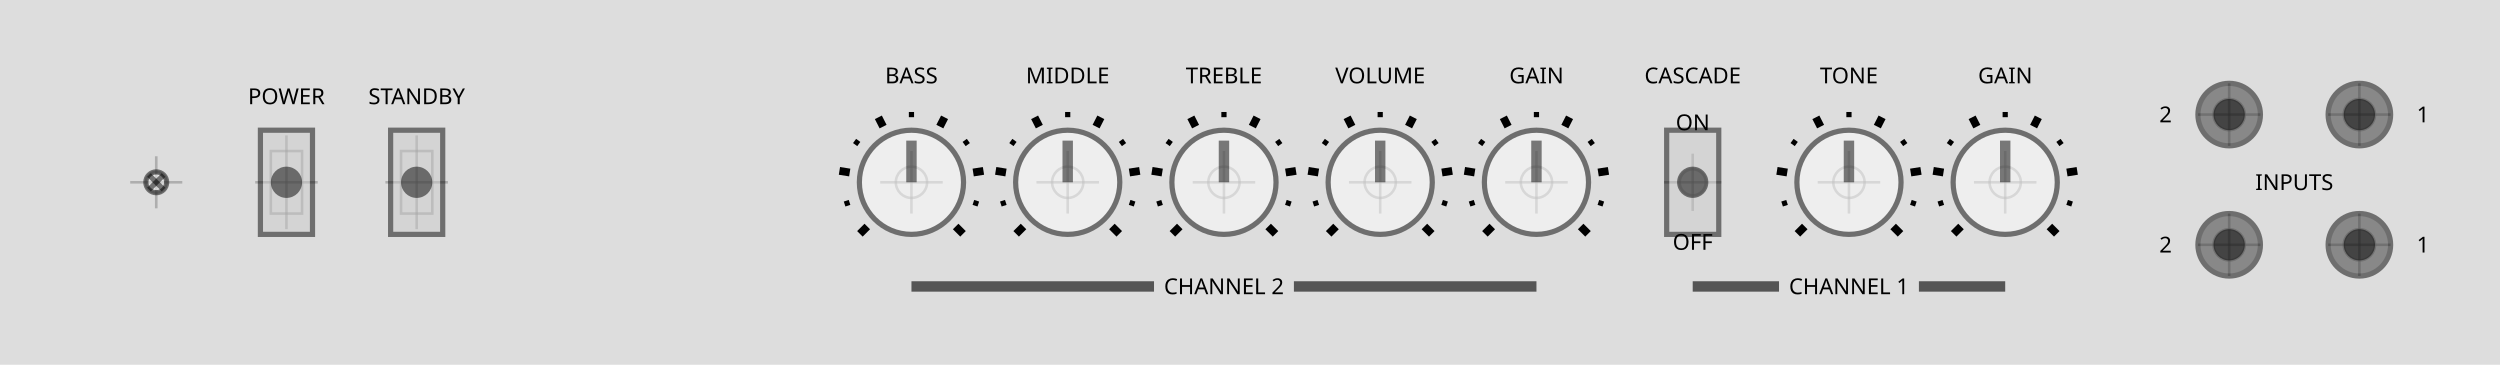
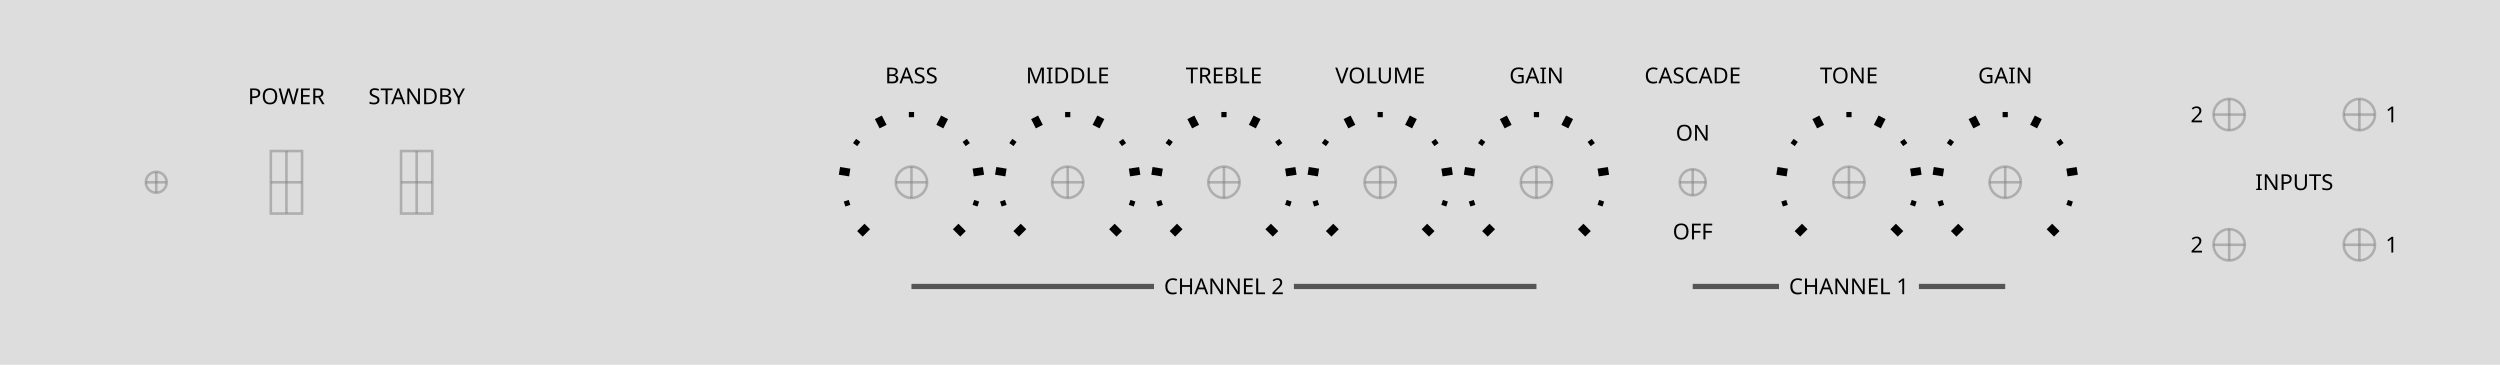
<svg xmlns="http://www.w3.org/2000/svg" baseProfile="full" height="70.0mm" version="1.1" viewBox="0 0 480.0 70.0" width="480.0mm">
  <defs />
  <rect fill="#dddddd" height="70.0" width="480.0" x="0" y="0" />
  <circle cx="30.0" cy="35.0" fill="none" r="2.0" stroke="gray" stroke-opacity="0.5" stroke-width="0.5" />
-   <line stroke="gray" stroke-opacity="0.5" stroke-width="0.5" x1="25.0" x2="35.0" y1="35.0" y2="35.0" />
-   <line stroke="gray" stroke-opacity="0.5" stroke-width="0.5" x1="30.0" x2="30.0" y1="30.0" y2="40.0" />
-   <circle cx="30.0" cy="35.0" fill="#eeeeee" opacity="0.5" r="2.0" stroke="black" stroke-width="1" />
-   <line opacity="0.5" stroke="black" stroke-width="1" x1="28.6" x2="31.4" y1="33.6" y2="36.4" />
-   <line opacity="0.5" stroke="black" stroke-width="1" x1="31.4" x2="28.6" y1="33.6" y2="36.4" />
+   <line stroke="gray" stroke-opacity="0.5" stroke-width="0.5" x1="28.0" x2="32.0" y1="35.0" y2="35.0" />
+   <line stroke="gray" stroke-opacity="0.5" stroke-width="0.5" x1="30.0" x2="30.0" y1="33.0" y2="37.0" />
  <rect fill="none" height="12.0" stroke="gray" stroke-opacity="0.5" stroke-width="0.5" width="6.0" x="52.0" y="29.0" />
-   <line stroke="gray" stroke-opacity="0.5" stroke-width="0.5" x1="49.0" x2="61.0" y1="35.0" y2="35.0" />
-   <line stroke="gray" stroke-opacity="0.5" stroke-width="0.5" x1="55.0" x2="55.0" y1="26.0" y2="44.0" />
-   <rect fill="#cccccc" height="20.0" opacity="0.5" stroke="black" width="10.0" x="50.0" y="25.0" />
-   <circle cx="55.0" cy="35.0" fill="black" opacity="0.5" r="3.0" />
+   <line stroke="gray" stroke-opacity="0.5" stroke-width="0.5" x1="52.0" x2="58.0" y1="35.0" y2="35.0" />
+   <line stroke="gray" stroke-opacity="0.5" stroke-width="0.5" x1="55.0" x2="55.0" y1="29.0" y2="41.0" />
  <text fill="black" font-family="sans-serif" font-size="4.233" font-weight="normal" text-anchor="middle" x="55.0" y="20.0">POWER</text>
  <rect fill="none" height="12.0" stroke="gray" stroke-opacity="0.5" stroke-width="0.5" width="6.0" x="77.0" y="29.0" />
-   <line stroke="gray" stroke-opacity="0.5" stroke-width="0.5" x1="74.0" x2="86.0" y1="35.0" y2="35.0" />
-   <line stroke="gray" stroke-opacity="0.5" stroke-width="0.5" x1="80.0" x2="80.0" y1="26.0" y2="44.0" />
-   <rect fill="#cccccc" height="20.0" opacity="0.5" stroke="black" width="10.0" x="75.0" y="25.0" />
-   <circle cx="80.0" cy="35.0" fill="black" opacity="0.5" r="3.0" />
+   <line stroke="gray" stroke-opacity="0.5" stroke-width="0.5" x1="77.0" x2="83.0" y1="35.0" y2="35.0" />
+   <line stroke="gray" stroke-opacity="0.5" stroke-width="0.5" x1="80.0" x2="80.0" y1="29.0" y2="41.0" />
  <text fill="black" font-family="sans-serif" font-size="4.233" font-weight="normal" text-anchor="middle" x="80.0" y="20.0">STANDBY</text>
  <text fill="black" font-family="sans-serif" font-size="4.233" font-weight="normal" text-anchor="middle" x="235.0" y="56.482">CHANNEL 2</text>
-   <line stroke="#555555" stroke-width="2.0" x1="175.0" x2="221.57" y1="55.0" y2="55.0" />
-   <line stroke="#555555" stroke-width="2.0" x1="248.43" x2="295.0" y1="55.0" y2="55.0" />
+   <line stroke="#555555" stroke-width="1.0" x1="175.0" x2="221.57" y1="55.0" y2="55.0" />
+   <line stroke="#555555" stroke-width="1.0" x1="248.43" x2="295.0" y1="55.0" y2="55.0" />
  <circle cx="175.0" cy="35.0" fill="none" r="3.0" stroke="gray" stroke-opacity="0.5" stroke-width="0.5" />
-   <line stroke="gray" stroke-opacity="0.5" stroke-width="0.5" x1="169.0" x2="181.0" y1="35.0" y2="35.0" />
-   <line stroke="gray" stroke-opacity="0.5" stroke-width="0.5" x1="175.0" x2="175.0" y1="29.0" y2="41.0" />
+   <line stroke="gray" stroke-opacity="0.5" stroke-width="0.5" x1="172.0" x2="178.0" y1="35.0" y2="35.0" />
+   <line stroke="gray" stroke-opacity="0.5" stroke-width="0.5" x1="175.0" x2="175.0" y1="32.0" y2="38.0" />
  <line stroke="black" stroke-width="1.5" x1="166.515" x2="165.101" y1="43.485" y2="44.899" />
  <line stroke="black" stroke-width="1" x1="163.112" x2="162.161" y1="38.863" y2="39.172" />
  <line stroke="black" stroke-width="1.5" x1="163.148" x2="161.172" y1="33.123" y2="32.81" />
  <line stroke="black" stroke-width="1" x1="164.887" x2="164.078" y1="27.653" y2="27.065" />
  <line stroke="black" stroke-width="1.5" x1="169.552" x2="168.644" y1="24.308" y2="22.526" />
  <line stroke="black" stroke-width="1" x1="175.0" x2="175.0" y1="22.5" y2="21.5" />
  <line stroke="black" stroke-width="1.5" x1="180.448" x2="181.356" y1="24.308" y2="22.526" />
  <line stroke="black" stroke-width="1" x1="185.113" x2="185.922" y1="27.653" y2="27.065" />
  <line stroke="black" stroke-width="1.5" x1="186.852" x2="188.828" y1="33.123" y2="32.81" />
  <line stroke="black" stroke-width="1" x1="186.888" x2="187.839" y1="38.863" y2="39.172" />
  <line stroke="black" stroke-width="1.5" x1="183.485" x2="184.899" y1="43.485" y2="44.899" />
-   <circle cx="175.0" cy="35.0" fill="white" opacity="0.5" r="10.0" stroke="black" stroke-width="1" />
-   <line opacity="0.5" stroke="black" stroke-width="2" x1="175.0" x2="175.0" y1="35.0" y2="27.0" />
  <text fill="black" font-family="sans-serif" font-size="4.233" font-weight="normal" text-anchor="middle" x="175.0" y="16.0">BASS</text>
  <circle cx="205.0" cy="35.0" fill="none" r="3.0" stroke="gray" stroke-opacity="0.5" stroke-width="0.5" />
-   <line stroke="gray" stroke-opacity="0.5" stroke-width="0.5" x1="199.0" x2="211.0" y1="35.0" y2="35.0" />
-   <line stroke="gray" stroke-opacity="0.5" stroke-width="0.5" x1="205.0" x2="205.0" y1="29.0" y2="41.0" />
+   <line stroke="gray" stroke-opacity="0.5" stroke-width="0.5" x1="202.0" x2="208.0" y1="35.0" y2="35.0" />
+   <line stroke="gray" stroke-opacity="0.5" stroke-width="0.5" x1="205.0" x2="205.0" y1="32.0" y2="38.0" />
  <line stroke="black" stroke-width="1.5" x1="196.515" x2="195.101" y1="43.485" y2="44.899" />
  <line stroke="black" stroke-width="1" x1="193.112" x2="192.161" y1="38.863" y2="39.172" />
  <line stroke="black" stroke-width="1.5" x1="193.148" x2="191.172" y1="33.123" y2="32.81" />
  <line stroke="black" stroke-width="1" x1="194.887" x2="194.078" y1="27.653" y2="27.065" />
  <line stroke="black" stroke-width="1.5" x1="199.552" x2="198.644" y1="24.308" y2="22.526" />
  <line stroke="black" stroke-width="1" x1="205.0" x2="205.0" y1="22.5" y2="21.5" />
  <line stroke="black" stroke-width="1.5" x1="210.448" x2="211.356" y1="24.308" y2="22.526" />
  <line stroke="black" stroke-width="1" x1="215.113" x2="215.922" y1="27.653" y2="27.065" />
  <line stroke="black" stroke-width="1.5" x1="216.852" x2="218.828" y1="33.123" y2="32.81" />
  <line stroke="black" stroke-width="1" x1="216.888" x2="217.839" y1="38.863" y2="39.172" />
  <line stroke="black" stroke-width="1.5" x1="213.485" x2="214.899" y1="43.485" y2="44.899" />
-   <circle cx="205.0" cy="35.0" fill="white" opacity="0.5" r="10.0" stroke="black" stroke-width="1" />
-   <line opacity="0.5" stroke="black" stroke-width="2" x1="205.0" x2="205.0" y1="35.0" y2="27.0" />
  <text fill="black" font-family="sans-serif" font-size="4.233" font-weight="normal" text-anchor="middle" x="205.0" y="16.0">MIDDLE</text>
  <circle cx="235.0" cy="35.0" fill="none" r="3.0" stroke="gray" stroke-opacity="0.5" stroke-width="0.5" />
-   <line stroke="gray" stroke-opacity="0.5" stroke-width="0.5" x1="229.0" x2="241.0" y1="35.0" y2="35.0" />
-   <line stroke="gray" stroke-opacity="0.5" stroke-width="0.5" x1="235.0" x2="235.0" y1="29.0" y2="41.0" />
+   <line stroke="gray" stroke-opacity="0.5" stroke-width="0.5" x1="232.0" x2="238.0" y1="35.0" y2="35.0" />
+   <line stroke="gray" stroke-opacity="0.5" stroke-width="0.5" x1="235.0" x2="235.0" y1="32.0" y2="38.0" />
  <line stroke="black" stroke-width="1.5" x1="226.515" x2="225.101" y1="43.485" y2="44.899" />
  <line stroke="black" stroke-width="1" x1="223.112" x2="222.161" y1="38.863" y2="39.172" />
  <line stroke="black" stroke-width="1.5" x1="223.148" x2="221.172" y1="33.123" y2="32.81" />
  <line stroke="black" stroke-width="1" x1="224.887" x2="224.078" y1="27.653" y2="27.065" />
  <line stroke="black" stroke-width="1.5" x1="229.552" x2="228.644" y1="24.308" y2="22.526" />
  <line stroke="black" stroke-width="1" x1="235.0" x2="235.0" y1="22.5" y2="21.5" />
  <line stroke="black" stroke-width="1.5" x1="240.448" x2="241.356" y1="24.308" y2="22.526" />
  <line stroke="black" stroke-width="1" x1="245.113" x2="245.922" y1="27.653" y2="27.065" />
  <line stroke="black" stroke-width="1.5" x1="246.852" x2="248.828" y1="33.123" y2="32.81" />
  <line stroke="black" stroke-width="1" x1="246.888" x2="247.839" y1="38.863" y2="39.172" />
  <line stroke="black" stroke-width="1.5" x1="243.485" x2="244.899" y1="43.485" y2="44.899" />
-   <circle cx="235.0" cy="35.0" fill="white" opacity="0.5" r="10.0" stroke="black" stroke-width="1" />
-   <line opacity="0.5" stroke="black" stroke-width="2" x1="235.0" x2="235.0" y1="35.0" y2="27.0" />
  <text fill="black" font-family="sans-serif" font-size="4.233" font-weight="normal" text-anchor="middle" x="235.0" y="16.0">TREBLE</text>
  <circle cx="265.0" cy="35.0" fill="none" r="3.0" stroke="gray" stroke-opacity="0.5" stroke-width="0.5" />
-   <line stroke="gray" stroke-opacity="0.5" stroke-width="0.5" x1="259.0" x2="271.0" y1="35.0" y2="35.0" />
-   <line stroke="gray" stroke-opacity="0.5" stroke-width="0.5" x1="265.0" x2="265.0" y1="29.0" y2="41.0" />
+   <line stroke="gray" stroke-opacity="0.5" stroke-width="0.5" x1="262.0" x2="268.0" y1="35.0" y2="35.0" />
+   <line stroke="gray" stroke-opacity="0.5" stroke-width="0.5" x1="265.0" x2="265.0" y1="32.0" y2="38.0" />
  <line stroke="black" stroke-width="1.5" x1="256.515" x2="255.101" y1="43.485" y2="44.899" />
  <line stroke="black" stroke-width="1" x1="253.112" x2="252.161" y1="38.863" y2="39.172" />
  <line stroke="black" stroke-width="1.5" x1="253.148" x2="251.172" y1="33.123" y2="32.81" />
  <line stroke="black" stroke-width="1" x1="254.887" x2="254.078" y1="27.653" y2="27.065" />
  <line stroke="black" stroke-width="1.5" x1="259.552" x2="258.644" y1="24.308" y2="22.526" />
  <line stroke="black" stroke-width="1" x1="265.0" x2="265.0" y1="22.5" y2="21.5" />
  <line stroke="black" stroke-width="1.5" x1="270.448" x2="271.356" y1="24.308" y2="22.526" />
  <line stroke="black" stroke-width="1" x1="275.113" x2="275.922" y1="27.653" y2="27.065" />
  <line stroke="black" stroke-width="1.5" x1="276.852" x2="278.828" y1="33.123" y2="32.81" />
  <line stroke="black" stroke-width="1" x1="276.888" x2="277.839" y1="38.863" y2="39.172" />
  <line stroke="black" stroke-width="1.5" x1="273.485" x2="274.899" y1="43.485" y2="44.899" />
-   <circle cx="265.0" cy="35.0" fill="white" opacity="0.5" r="10.0" stroke="black" stroke-width="1" />
-   <line opacity="0.5" stroke="black" stroke-width="2" x1="265.0" x2="265.0" y1="35.0" y2="27.0" />
  <text fill="black" font-family="sans-serif" font-size="4.233" font-weight="normal" text-anchor="middle" x="265.0" y="16.0">VOLUME</text>
  <circle cx="295.0" cy="35.0" fill="none" r="3.0" stroke="gray" stroke-opacity="0.5" stroke-width="0.5" />
-   <line stroke="gray" stroke-opacity="0.5" stroke-width="0.5" x1="289.0" x2="301.0" y1="35.0" y2="35.0" />
-   <line stroke="gray" stroke-opacity="0.5" stroke-width="0.5" x1="295.0" x2="295.0" y1="29.0" y2="41.0" />
+   <line stroke="gray" stroke-opacity="0.5" stroke-width="0.5" x1="292.0" x2="298.0" y1="35.0" y2="35.0" />
+   <line stroke="gray" stroke-opacity="0.5" stroke-width="0.5" x1="295.0" x2="295.0" y1="32.0" y2="38.0" />
  <line stroke="black" stroke-width="1.5" x1="286.515" x2="285.101" y1="43.485" y2="44.899" />
  <line stroke="black" stroke-width="1" x1="283.112" x2="282.161" y1="38.863" y2="39.172" />
  <line stroke="black" stroke-width="1.5" x1="283.148" x2="281.172" y1="33.123" y2="32.81" />
  <line stroke="black" stroke-width="1" x1="284.887" x2="284.078" y1="27.653" y2="27.065" />
  <line stroke="black" stroke-width="1.5" x1="289.552" x2="288.644" y1="24.308" y2="22.526" />
  <line stroke="black" stroke-width="1" x1="295.0" x2="295.0" y1="22.5" y2="21.5" />
  <line stroke="black" stroke-width="1.5" x1="300.448" x2="301.356" y1="24.308" y2="22.526" />
  <line stroke="black" stroke-width="1" x1="305.113" x2="305.922" y1="27.653" y2="27.065" />
  <line stroke="black" stroke-width="1.5" x1="306.852" x2="308.828" y1="33.123" y2="32.81" />
  <line stroke="black" stroke-width="1" x1="306.888" x2="307.839" y1="38.863" y2="39.172" />
  <line stroke="black" stroke-width="1.5" x1="303.485" x2="304.899" y1="43.485" y2="44.899" />
-   <circle cx="295.0" cy="35.0" fill="white" opacity="0.5" r="10.0" stroke="black" stroke-width="1" />
-   <line opacity="0.5" stroke="black" stroke-width="2" x1="295.0" x2="295.0" y1="35.0" y2="27.0" />
  <text fill="black" font-family="sans-serif" font-size="4.233" font-weight="normal" text-anchor="middle" x="295.0" y="16.0">GAIN</text>
  <text fill="black" font-family="sans-serif" font-size="4.233" font-weight="normal" text-anchor="middle" x="355.0" y="56.482">CHANNEL 1</text>
-   <line stroke="#555555" stroke-width="2.0" x1="325.0" x2="341.57" y1="55.0" y2="55.0" />
-   <line stroke="#555555" stroke-width="2.0" x1="368.43" x2="385.0" y1="55.0" y2="55.0" />
+   <line stroke="#555555" stroke-width="1.0" x1="325.0" x2="341.57" y1="55.0" y2="55.0" />
+   <line stroke="#555555" stroke-width="1.0" x1="368.43" x2="385.0" y1="55.0" y2="55.0" />
  <circle cx="325.0" cy="35.0" fill="none" r="2.5" stroke="gray" stroke-opacity="0.5" stroke-width="0.5" />
-   <line stroke="gray" stroke-opacity="0.5" stroke-width="0.5" x1="319.5" x2="330.5" y1="35.0" y2="35.0" />
-   <line stroke="gray" stroke-opacity="0.5" stroke-width="0.5" x1="325.0" x2="325.0" y1="29.5" y2="40.5" />
-   <text fill="black" font-family="sans-serif" font-size="4.233" font-weight="normal" text-anchor="middle" x="325.0" y="25.0">ON</text>
-   <text fill="black" font-family="sans-serif" font-size="4.233" font-weight="normal" text-anchor="middle" x="325.0" y="47.963">OFF</text>
-   <rect fill="#cccccc" height="20.0" opacity="0.5" stroke="black" width="10.0" x="320.0" y="25.0" />
-   <circle cx="325.0" cy="35.0" fill="black" opacity="0.5" r="3.0" />
+   <line stroke="gray" stroke-opacity="0.5" stroke-width="0.5" x1="322.5" x2="327.5" y1="35.0" y2="35.0" />
+   <line stroke="gray" stroke-opacity="0.5" stroke-width="0.5" x1="325.0" x2="325.0" y1="32.5" y2="37.5" />
+   <text fill="black" font-family="sans-serif" font-size="4.233" font-weight="normal" text-anchor="middle" x="325.0" y="27.0">ON</text>
+   <text fill="black" font-family="sans-serif" font-size="4.233" font-weight="normal" text-anchor="middle" x="325.0" y="45.963">OFF</text>
  <text fill="black" font-family="sans-serif" font-size="4.233" font-weight="normal" text-anchor="middle" x="325.0" y="16.0">CASCADE</text>
  <circle cx="355.0" cy="35.0" fill="none" r="3.0" stroke="gray" stroke-opacity="0.5" stroke-width="0.5" />
-   <line stroke="gray" stroke-opacity="0.5" stroke-width="0.5" x1="349.0" x2="361.0" y1="35.0" y2="35.0" />
-   <line stroke="gray" stroke-opacity="0.5" stroke-width="0.5" x1="355.0" x2="355.0" y1="29.0" y2="41.0" />
+   <line stroke="gray" stroke-opacity="0.5" stroke-width="0.5" x1="352.0" x2="358.0" y1="35.0" y2="35.0" />
+   <line stroke="gray" stroke-opacity="0.5" stroke-width="0.5" x1="355.0" x2="355.0" y1="32.0" y2="38.0" />
  <line stroke="black" stroke-width="1.5" x1="346.515" x2="345.101" y1="43.485" y2="44.899" />
  <line stroke="black" stroke-width="1" x1="343.112" x2="342.161" y1="38.863" y2="39.172" />
  <line stroke="black" stroke-width="1.5" x1="343.148" x2="341.172" y1="33.123" y2="32.81" />
  <line stroke="black" stroke-width="1" x1="344.887" x2="344.078" y1="27.653" y2="27.065" />
  <line stroke="black" stroke-width="1.5" x1="349.552" x2="348.644" y1="24.308" y2="22.526" />
  <line stroke="black" stroke-width="1" x1="355.0" x2="355.0" y1="22.5" y2="21.5" />
  <line stroke="black" stroke-width="1.5" x1="360.448" x2="361.356" y1="24.308" y2="22.526" />
  <line stroke="black" stroke-width="1" x1="365.113" x2="365.922" y1="27.653" y2="27.065" />
  <line stroke="black" stroke-width="1.5" x1="366.852" x2="368.828" y1="33.123" y2="32.81" />
  <line stroke="black" stroke-width="1" x1="366.888" x2="367.839" y1="38.863" y2="39.172" />
  <line stroke="black" stroke-width="1.5" x1="363.485" x2="364.899" y1="43.485" y2="44.899" />
-   <circle cx="355.0" cy="35.0" fill="white" opacity="0.5" r="10.0" stroke="black" stroke-width="1" />
-   <line opacity="0.5" stroke="black" stroke-width="2" x1="355.0" x2="355.0" y1="35.0" y2="27.0" />
  <text fill="black" font-family="sans-serif" font-size="4.233" font-weight="normal" text-anchor="middle" x="355.0" y="16.0">TONE</text>
  <circle cx="385.0" cy="35.0" fill="none" r="3.0" stroke="gray" stroke-opacity="0.5" stroke-width="0.5" />
-   <line stroke="gray" stroke-opacity="0.5" stroke-width="0.5" x1="379.0" x2="391.0" y1="35.0" y2="35.0" />
-   <line stroke="gray" stroke-opacity="0.5" stroke-width="0.5" x1="385.0" x2="385.0" y1="29.0" y2="41.0" />
+   <line stroke="gray" stroke-opacity="0.5" stroke-width="0.5" x1="382.0" x2="388.0" y1="35.0" y2="35.0" />
+   <line stroke="gray" stroke-opacity="0.5" stroke-width="0.5" x1="385.0" x2="385.0" y1="32.0" y2="38.0" />
  <line stroke="black" stroke-width="1.5" x1="376.515" x2="375.101" y1="43.485" y2="44.899" />
  <line stroke="black" stroke-width="1" x1="373.112" x2="372.161" y1="38.863" y2="39.172" />
  <line stroke="black" stroke-width="1.5" x1="373.148" x2="371.172" y1="33.123" y2="32.81" />
  <line stroke="black" stroke-width="1" x1="374.887" x2="374.078" y1="27.653" y2="27.065" />
  <line stroke="black" stroke-width="1.5" x1="379.552" x2="378.644" y1="24.308" y2="22.526" />
  <line stroke="black" stroke-width="1" x1="385.0" x2="385.0" y1="22.5" y2="21.5" />
  <line stroke="black" stroke-width="1.5" x1="390.448" x2="391.356" y1="24.308" y2="22.526" />
  <line stroke="black" stroke-width="1" x1="395.113" x2="395.922" y1="27.653" y2="27.065" />
  <line stroke="black" stroke-width="1.5" x1="396.852" x2="398.828" y1="33.123" y2="32.81" />
  <line stroke="black" stroke-width="1" x1="396.888" x2="397.839" y1="38.863" y2="39.172" />
  <line stroke="black" stroke-width="1.5" x1="393.485" x2="394.899" y1="43.485" y2="44.899" />
-   <circle cx="385.0" cy="35.0" fill="white" opacity="0.5" r="10.0" stroke="black" stroke-width="1" />
-   <line opacity="0.5" stroke="black" stroke-width="2" x1="385.0" x2="385.0" y1="35.0" y2="27.0" />
  <text fill="black" font-family="sans-serif" font-size="4.233" font-weight="normal" text-anchor="middle" x="385.0" y="16.0">GAIN</text>
  <text fill="black" font-family="sans-serif" font-size="4.233" font-weight="normal" text-anchor="middle" x="440.5" y="36.482">INPUTS</text>
  <circle cx="428.0" cy="22.0" fill="none" r="3.0" stroke="gray" stroke-opacity="0.5" stroke-width="0.5" />
-   <line stroke="gray" stroke-opacity="0.5" stroke-width="0.5" x1="422.0" x2="434.0" y1="22.0" y2="22.0" />
-   <line stroke="gray" stroke-opacity="0.5" stroke-width="0.5" x1="428.0" x2="428.0" y1="16.0" y2="28.0" />
-   <circle cx="428.0" cy="22.0" fill="#333333" opacity="0.5" r="6.0" stroke="black" stroke-width="1" />
-   <circle cx="428.0" cy="22.0" fill="black" opacity="0.5" r="3.0" />
-   <text fill="black" font-family="sans-serif" font-size="4.233" font-weight="normal" text-anchor="end" x="417.0" y="23.482">2</text>
+   <line stroke="gray" stroke-opacity="0.5" stroke-width="0.5" x1="425.0" x2="431.0" y1="22.0" y2="22.0" />
+   <line stroke="gray" stroke-opacity="0.5" stroke-width="0.5" x1="428.0" x2="428.0" y1="19.0" y2="25.0" />
+   <text fill="black" font-family="sans-serif" font-size="4.233" font-weight="normal" text-anchor="end" x="423.0" y="23.482">2</text>
  <circle cx="428.0" cy="47.0" fill="none" r="3.0" stroke="gray" stroke-opacity="0.5" stroke-width="0.5" />
-   <line stroke="gray" stroke-opacity="0.5" stroke-width="0.5" x1="422.0" x2="434.0" y1="47.0" y2="47.0" />
-   <line stroke="gray" stroke-opacity="0.5" stroke-width="0.5" x1="428.0" x2="428.0" y1="41.0" y2="53.0" />
-   <circle cx="428.0" cy="47.0" fill="#333333" opacity="0.5" r="6.0" stroke="black" stroke-width="1" />
-   <circle cx="428.0" cy="47.0" fill="black" opacity="0.5" r="3.0" />
-   <text fill="black" font-family="sans-serif" font-size="4.233" font-weight="normal" text-anchor="end" x="417.0" y="48.482">2</text>
+   <line stroke="gray" stroke-opacity="0.5" stroke-width="0.5" x1="425.0" x2="431.0" y1="47.0" y2="47.0" />
+   <line stroke="gray" stroke-opacity="0.5" stroke-width="0.5" x1="428.0" x2="428.0" y1="44.0" y2="50.0" />
+   <text fill="black" font-family="sans-serif" font-size="4.233" font-weight="normal" text-anchor="end" x="423.0" y="48.482">2</text>
  <circle cx="453.0" cy="22.0" fill="none" r="3.0" stroke="gray" stroke-opacity="0.5" stroke-width="0.5" />
-   <line stroke="gray" stroke-opacity="0.5" stroke-width="0.5" x1="447.0" x2="459.0" y1="22.0" y2="22.0" />
-   <line stroke="gray" stroke-opacity="0.5" stroke-width="0.5" x1="453.0" x2="453.0" y1="16.0" y2="28.0" />
-   <circle cx="453.0" cy="22.0" fill="#333333" opacity="0.5" r="6.0" stroke="black" stroke-width="1" />
-   <circle cx="453.0" cy="22.0" fill="black" opacity="0.5" r="3.0" />
-   <text fill="black" font-family="sans-serif" font-size="4.233" font-weight="normal" text-anchor="start" x="464.0" y="23.482">1</text>
+   <line stroke="gray" stroke-opacity="0.5" stroke-width="0.5" x1="450.0" x2="456.0" y1="22.0" y2="22.0" />
+   <line stroke="gray" stroke-opacity="0.5" stroke-width="0.5" x1="453.0" x2="453.0" y1="19.0" y2="25.0" />
+   <text fill="black" font-family="sans-serif" font-size="4.233" font-weight="normal" text-anchor="start" x="458.0" y="23.482">1</text>
  <circle cx="453.0" cy="47.0" fill="none" r="3.0" stroke="gray" stroke-opacity="0.5" stroke-width="0.5" />
-   <line stroke="gray" stroke-opacity="0.5" stroke-width="0.5" x1="447.0" x2="459.0" y1="47.0" y2="47.0" />
-   <line stroke="gray" stroke-opacity="0.5" stroke-width="0.5" x1="453.0" x2="453.0" y1="41.0" y2="53.0" />
-   <circle cx="453.0" cy="47.0" fill="#333333" opacity="0.5" r="6.0" stroke="black" stroke-width="1" />
-   <circle cx="453.0" cy="47.0" fill="black" opacity="0.5" r="3.0" />
-   <text fill="black" font-family="sans-serif" font-size="4.233" font-weight="normal" text-anchor="start" x="464.0" y="48.482">1</text>
+   <line stroke="gray" stroke-opacity="0.5" stroke-width="0.5" x1="450.0" x2="456.0" y1="47.0" y2="47.0" />
+   <line stroke="gray" stroke-opacity="0.5" stroke-width="0.5" x1="453.0" x2="453.0" y1="44.0" y2="50.0" />
+   <text fill="black" font-family="sans-serif" font-size="4.233" font-weight="normal" text-anchor="start" x="458.0" y="48.482">1</text>
</svg>
